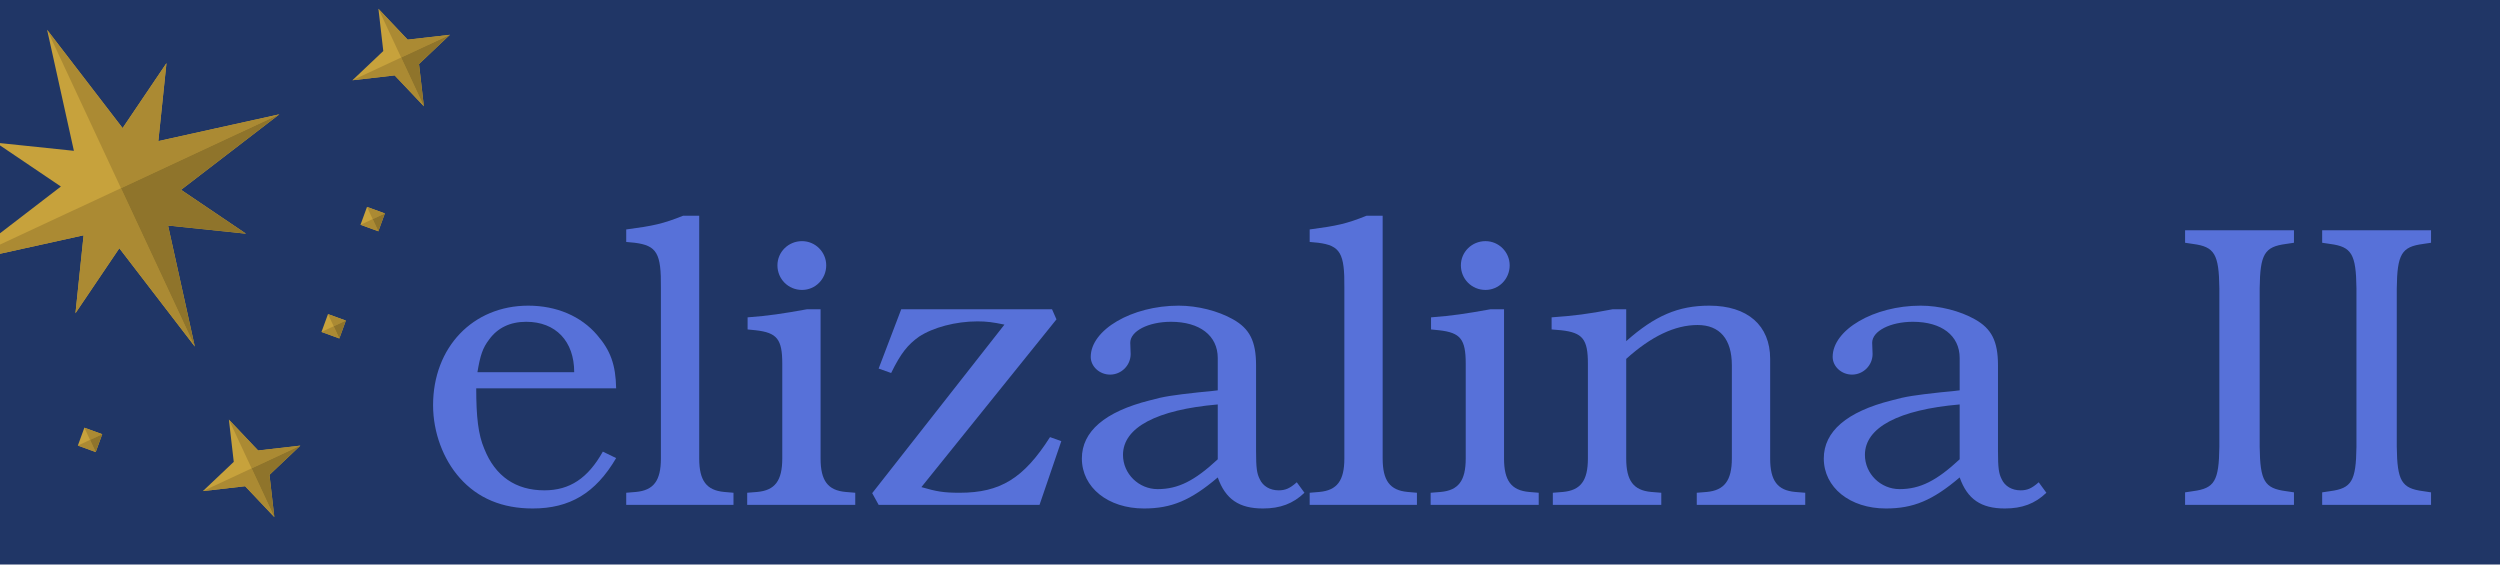
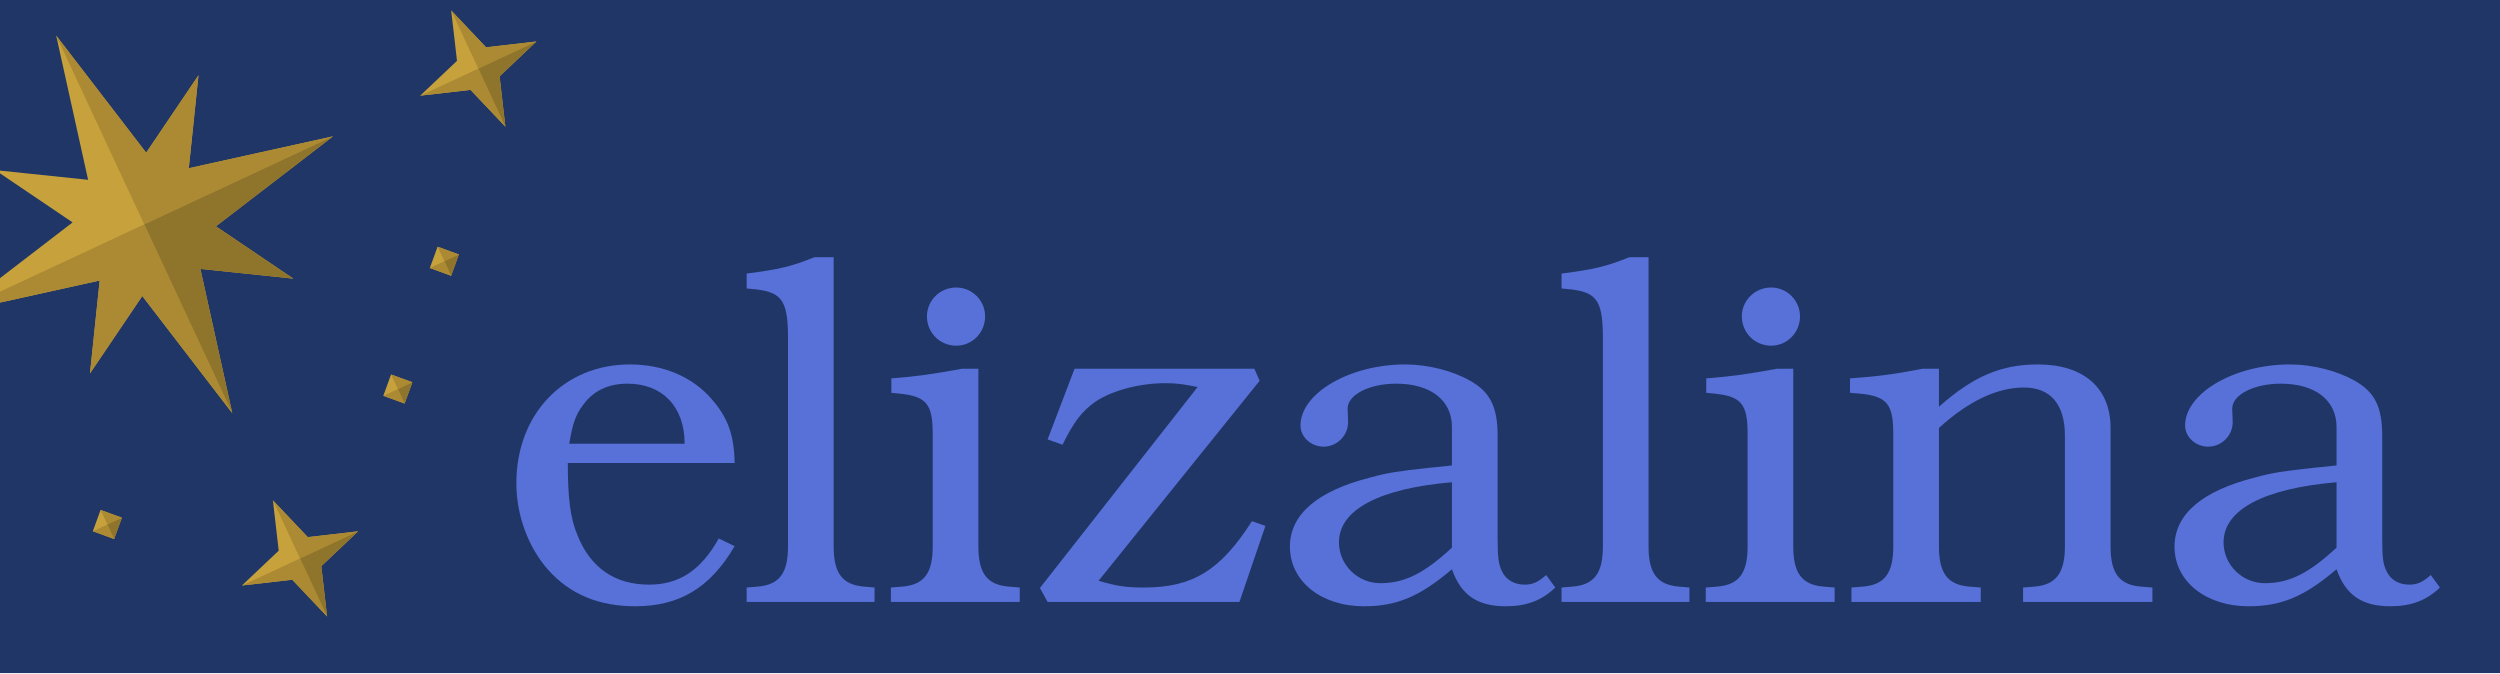
- <svg xmlns="http://www.w3.org/2000/svg" width="186pt" height="42pt" version="1.1" viewBox="0 0 186 42">
-   <rect width="186" height="42" fill="#203666" style="paint-order:stroke markers fill" />
+ <svg xmlns="http://www.w3.org/2000/svg" width="156pt" height="42pt" version="1.1" viewBox="0 0 156 42">
+   <rect width="156" height="42" fill="#203666" style="paint-order:stroke markers fill" />
  <g transform="rotate(-25 .96787 41.809)">
    <path transform="matrix(.67973 .31696 -.31696 .67973 17.76 3.5081)" d="m4.674 2.957 2.656 12.004-7.33-0.766v0.229l6.039 4.08-6.039 4.639v2.029l8.293-1.834-0.807 7.732 4.352-6.443 7.488 9.75-2.656-12.004 7.732 0.809-6.441-4.352 9.748-7.488-12.002 2.654 0.807-7.732-4.352 6.441-7.488-9.748z" fill="#c7a23c" />
    <path d="m33 20-9-2 3-5-5 3-2-9v13z" fill="#ab8a33" />
    <path transform="matrix(.67973 .31696 -.31696 .67973 17.76 3.5081)" d="m12 18.666-12 5.596v0.91l8.293-1.834-0.807 7.732 4.352-6.443 7.488 9.75-7.326-15.711z" fill="#ab8a33" />
    <path d="m33 20-9 2 3 5-5-3-2 9v-13z" fill="#8f742b" />
    <path d="m16 43 3-1 1-3 1 3 3 1-3 1-1 3-1-3z" fill="#c7a23c" />
    <path d="m24 43-3-1-1-3v4z" fill="#ab8a33" />
    <path d="m16 43 3 1 1 3v-4z" fill="#ab8a33" />
    <path d="m24 43-3 1-1 3v-4z" fill="#8f742b" />
    <path d="m39 20 3-1 1-3 1 3 3 1-3 1-1 3-1-3z" fill="#c7a23c" />
    <path d="m47 20-3-1-1-3v4z" fill="#ab8a33" />
    <path d="m39 20 3 1 1 3v-4z" fill="#ab8a33" />
    <path d="m47 20-3 1-1 3v-4z" fill="#8f742b" />
    <path d="m29 36 1-1 1 1-1 1z" fill="#c7a23c" />
    <path d="m31 36-1-1v1z" fill="#ab8a33" />
    <path d="m29 36 1 1v-1z" fill="#ab8a33" />
    <path d="m31 36-1 1v-1z" fill="#8f742b" />
    <path d="m35 30 1-1 1 1-1 1z" fill="#c7a23c" />
    <path d="m37 30-1-1v1z" fill="#ab8a33" />
    <path d="m35 30 1 1v-1z" fill="#ab8a33" />
    <path d="m37 30-1 1v-1z" fill="#8f742b" />
    <g transform="translate(-20)">
      <path d="m29 36 1-1 1 1-1 1z" fill="#c7a23c" />
      <path d="m31 36-1-1v1z" fill="#ab8a33" />
      <path d="m29 36 1 1v-1z" fill="#ab8a33" />
      <path d="m31 36-1 1v-1z" fill="#8f742b" />
    </g>
  </g>
  <g fill="#5771d9" stroke-width=".75" aria-label="elizalina II">
    <path d="m44.851 33.601c-1.11 1.98-2.46 2.88-4.35 2.88-2.13 0-3.66-1.05-4.47-3.09-0.45-1.05-0.6-2.37-0.6-4.5h10.41c-0.03-1.74-0.42-2.82-1.41-3.96-1.2-1.41-3.03-2.19-5.13-2.19-4.11 0-7.08 3.09-7.08 7.41 0 2.01 0.75 4.02 1.98 5.4 1.35 1.53 3.18 2.28 5.43 2.28 2.76 0 4.68-1.14 6.21-3.75zm-9.33-5.91c0.21-1.26 0.39-1.8 0.87-2.43 0.63-0.87 1.56-1.32 2.76-1.32 2.19 0 3.57 1.44 3.57 3.75z" />
    <path d="m52.021 16.051h-1.2c-1.5 0.6-2.19 0.75-4.23 1.02v0.93l0.63 0.06c1.65 0.21 1.98 0.78 1.95 3.36v12.69c0 1.65-0.54 2.37-1.86 2.49l-0.72 0.06v0.9h7.98v-0.9l-0.69-0.06c-1.32-0.12-1.86-0.84-1.86-2.49z" />
    <path d="m61.051 23.011h-1.02c-1.83 0.33-2.82 0.48-4.41 0.6v0.9l0.6 0.06c1.59 0.18 1.98 0.66 1.98 2.49v7.05c0 1.65-0.54 2.37-1.86 2.49l-0.75 0.06v0.9h8.04v-0.9l-0.72-0.06c-1.32-0.12-1.86-0.84-1.86-2.49zm-1.38-5.07c-1.02 0-1.83 0.81-1.83 1.8 0 1.02 0.81 1.83 1.83 1.83 0.99 0 1.8-0.81 1.8-1.83 0-0.99-0.81-1.8-1.8-1.8z" />
    <path d="m78.961 32.821-0.84-0.3c-1.95 3.06-3.69 4.14-6.72 4.14-1.2 0-1.71-0.09-2.85-0.42l10.05-12.48-0.33-0.75h-11.22l-1.68 4.41 0.93 0.33c0.72-1.47 1.23-2.1 2.07-2.7 1.05-0.69 2.73-1.14 4.35-1.14 0.69 0 1.14 0.06 2.01 0.24l-9.84 12.54 0.48 0.87h11.97z" />
    <path d="m90.601 29.041c-0.24 0.03-0.72 0.09-1.44 0.15-1.89 0.21-2.55 0.3-3.63 0.6-3.33 0.84-5.04 2.31-5.04 4.32 0 2.16 1.95 3.72 4.62 3.72 2.04 0 3.48-0.6 5.49-2.31 0.57 1.62 1.59 2.31 3.36 2.31 1.29 0 2.25-0.36 3.09-1.17l-0.57-0.78c-0.51 0.45-0.84 0.6-1.35 0.6-0.63 0-1.17-0.3-1.41-0.84-0.21-0.42-0.27-0.81-0.27-2.1v-6.36c0-1.8-0.48-2.73-1.71-3.42-1.11-0.63-2.64-1.02-4.05-1.02-3.48 0-6.54 1.8-6.54 3.81 0 0.72 0.66 1.32 1.44 1.32 0.84 0 1.53-0.69 1.53-1.53l-0.03-0.84c0-0.87 1.35-1.56 3.03-1.56 2.13 0 3.48 1.02 3.48 2.7zm0 5.13c-1.71 1.59-2.94 2.22-4.47 2.22-1.41 0-2.58-1.14-2.58-2.55 0-2.04 2.52-3.36 7.05-3.75z" />
    <path d="m102.87 16.051h-1.2c-1.5 0.6-2.19 0.75-4.23 1.02v0.93l0.63 0.06c1.65 0.21 1.98 0.78 1.95 3.36v12.69c0 1.65-0.54 2.37-1.86 2.49l-0.72 0.06v0.9h7.98v-0.9l-0.69-0.06c-1.32-0.12-1.86-0.84-1.86-2.49z" />
    <path d="m111.9 23.011h-1.02c-1.83 0.33-2.82 0.48-4.41 0.6v0.9l0.6 0.06c1.59 0.18 1.98 0.66 1.98 2.49v7.05c0 1.65-0.54 2.37-1.86 2.49l-0.75 0.06v0.9h8.04v-0.9l-0.72-0.06c-1.32-0.12-1.86-0.84-1.86-2.49zm-1.38-5.07c-1.02 0-1.83 0.81-1.83 1.8 0 1.02 0.81 1.83 1.83 1.83 0.99 0 1.8-0.81 1.8-1.83 0-0.99-0.81-1.8-1.8-1.8z" />
    <path d="m120.99 23.011h-1.02c-1.86 0.36-2.85 0.48-4.53 0.6v0.9l0.72 0.06c1.59 0.18 1.98 0.66 1.98 2.49v7.05c0 1.65-0.54 2.37-1.86 2.49l-0.75 0.06v0.9h8.07v-0.9l-0.75-0.06c-1.32-0.12-1.86-0.84-1.86-2.49v-7.41c1.86-1.68 3.63-2.52 5.31-2.52 1.65 0 2.55 1.05 2.55 3v6.93c0 1.65-0.57 2.37-1.86 2.49l-0.75 0.06v0.9h8.07v-0.9l-0.75-0.06c-1.32-0.12-1.86-0.84-1.86-2.49v-7.41c0-2.49-1.68-3.96-4.53-3.96-2.31 0-4.05 0.75-6.18 2.64z" />
    <path d="m145.8 29.041c-0.24 0.03-0.72 0.09-1.44 0.15-1.89 0.21-2.55 0.3-3.63 0.6-3.33 0.84-5.04 2.31-5.04 4.32 0 2.16 1.95 3.72 4.62 3.72 2.04 0 3.48-0.6 5.49-2.31 0.57 1.62 1.59 2.31 3.36 2.31 1.29 0 2.25-0.36 3.09-1.17l-0.57-0.78c-0.51 0.45-0.84 0.6-1.35 0.6-0.63 0-1.17-0.3-1.41-0.84-0.21-0.42-0.27-0.81-0.27-2.1v-6.36c0-1.8-0.48-2.73-1.71-3.42-1.11-0.63-2.64-1.02-4.05-1.02-3.48 0-6.54 1.8-6.54 3.81 0 0.72 0.66 1.32 1.44 1.32 0.84 0 1.53-0.69 1.53-1.53l-0.03-0.84c0-0.87 1.35-1.56 3.03-1.56 2.13 0 3.48 1.02 3.48 2.7zm0 5.13c-1.71 1.59-2.94 2.22-4.47 2.22-1.41 0-2.58-1.14-2.58-2.55 0-2.04 2.52-3.36 7.05-3.75z" />
-     <path d="m162.57 18.061 0.6 0.09c1.59 0.21 1.92 0.75 1.95 3.3v11.79c-0.03 2.55-0.36 3.09-1.95 3.3l-0.6 0.09v0.93h8.1v-0.93l-0.6-0.09c-1.59-0.21-1.92-0.75-1.95-3.3v-11.79c0.03-2.55 0.36-3.09 1.95-3.3l0.6-0.09v-0.93h-8.1z" />
-     <path d="m172.77 18.061 0.6 0.09c1.59 0.21 1.92 0.75 1.95 3.3v11.79c-0.03 2.55-0.36 3.09-1.95 3.3l-0.6 0.09v0.93h8.1v-0.93l-0.6-0.09c-1.59-0.21-1.92-0.75-1.95-3.3v-11.79c0.03-2.55 0.36-3.09 1.95-3.3l0.6-0.09v-0.93h-8.1z" />
  </g>
</svg>
